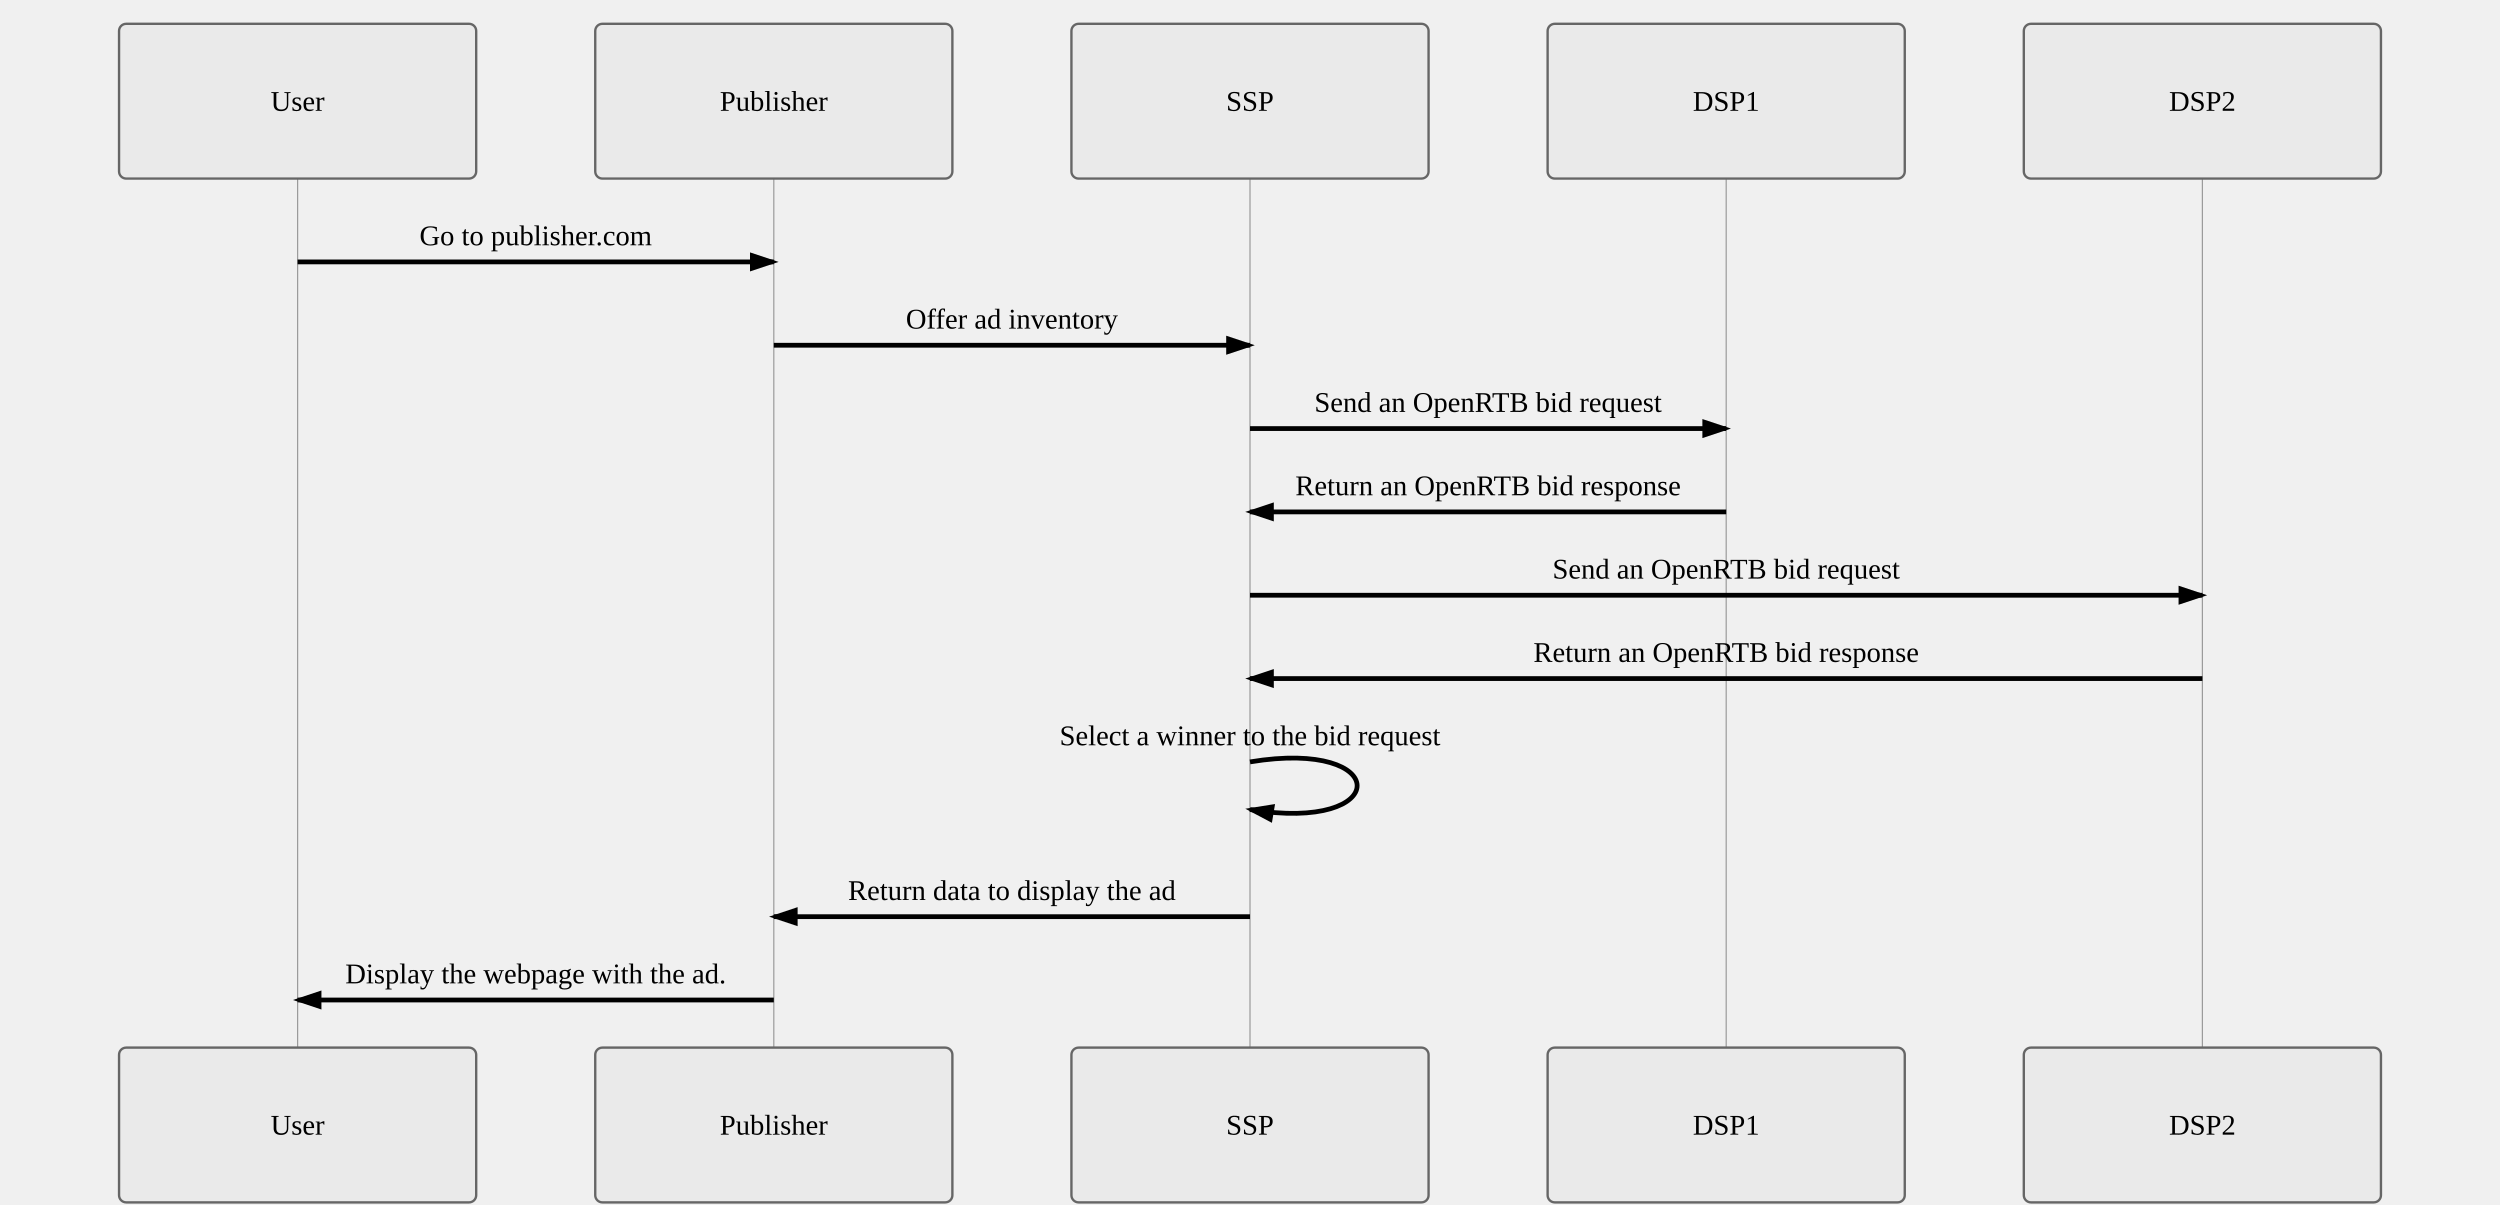
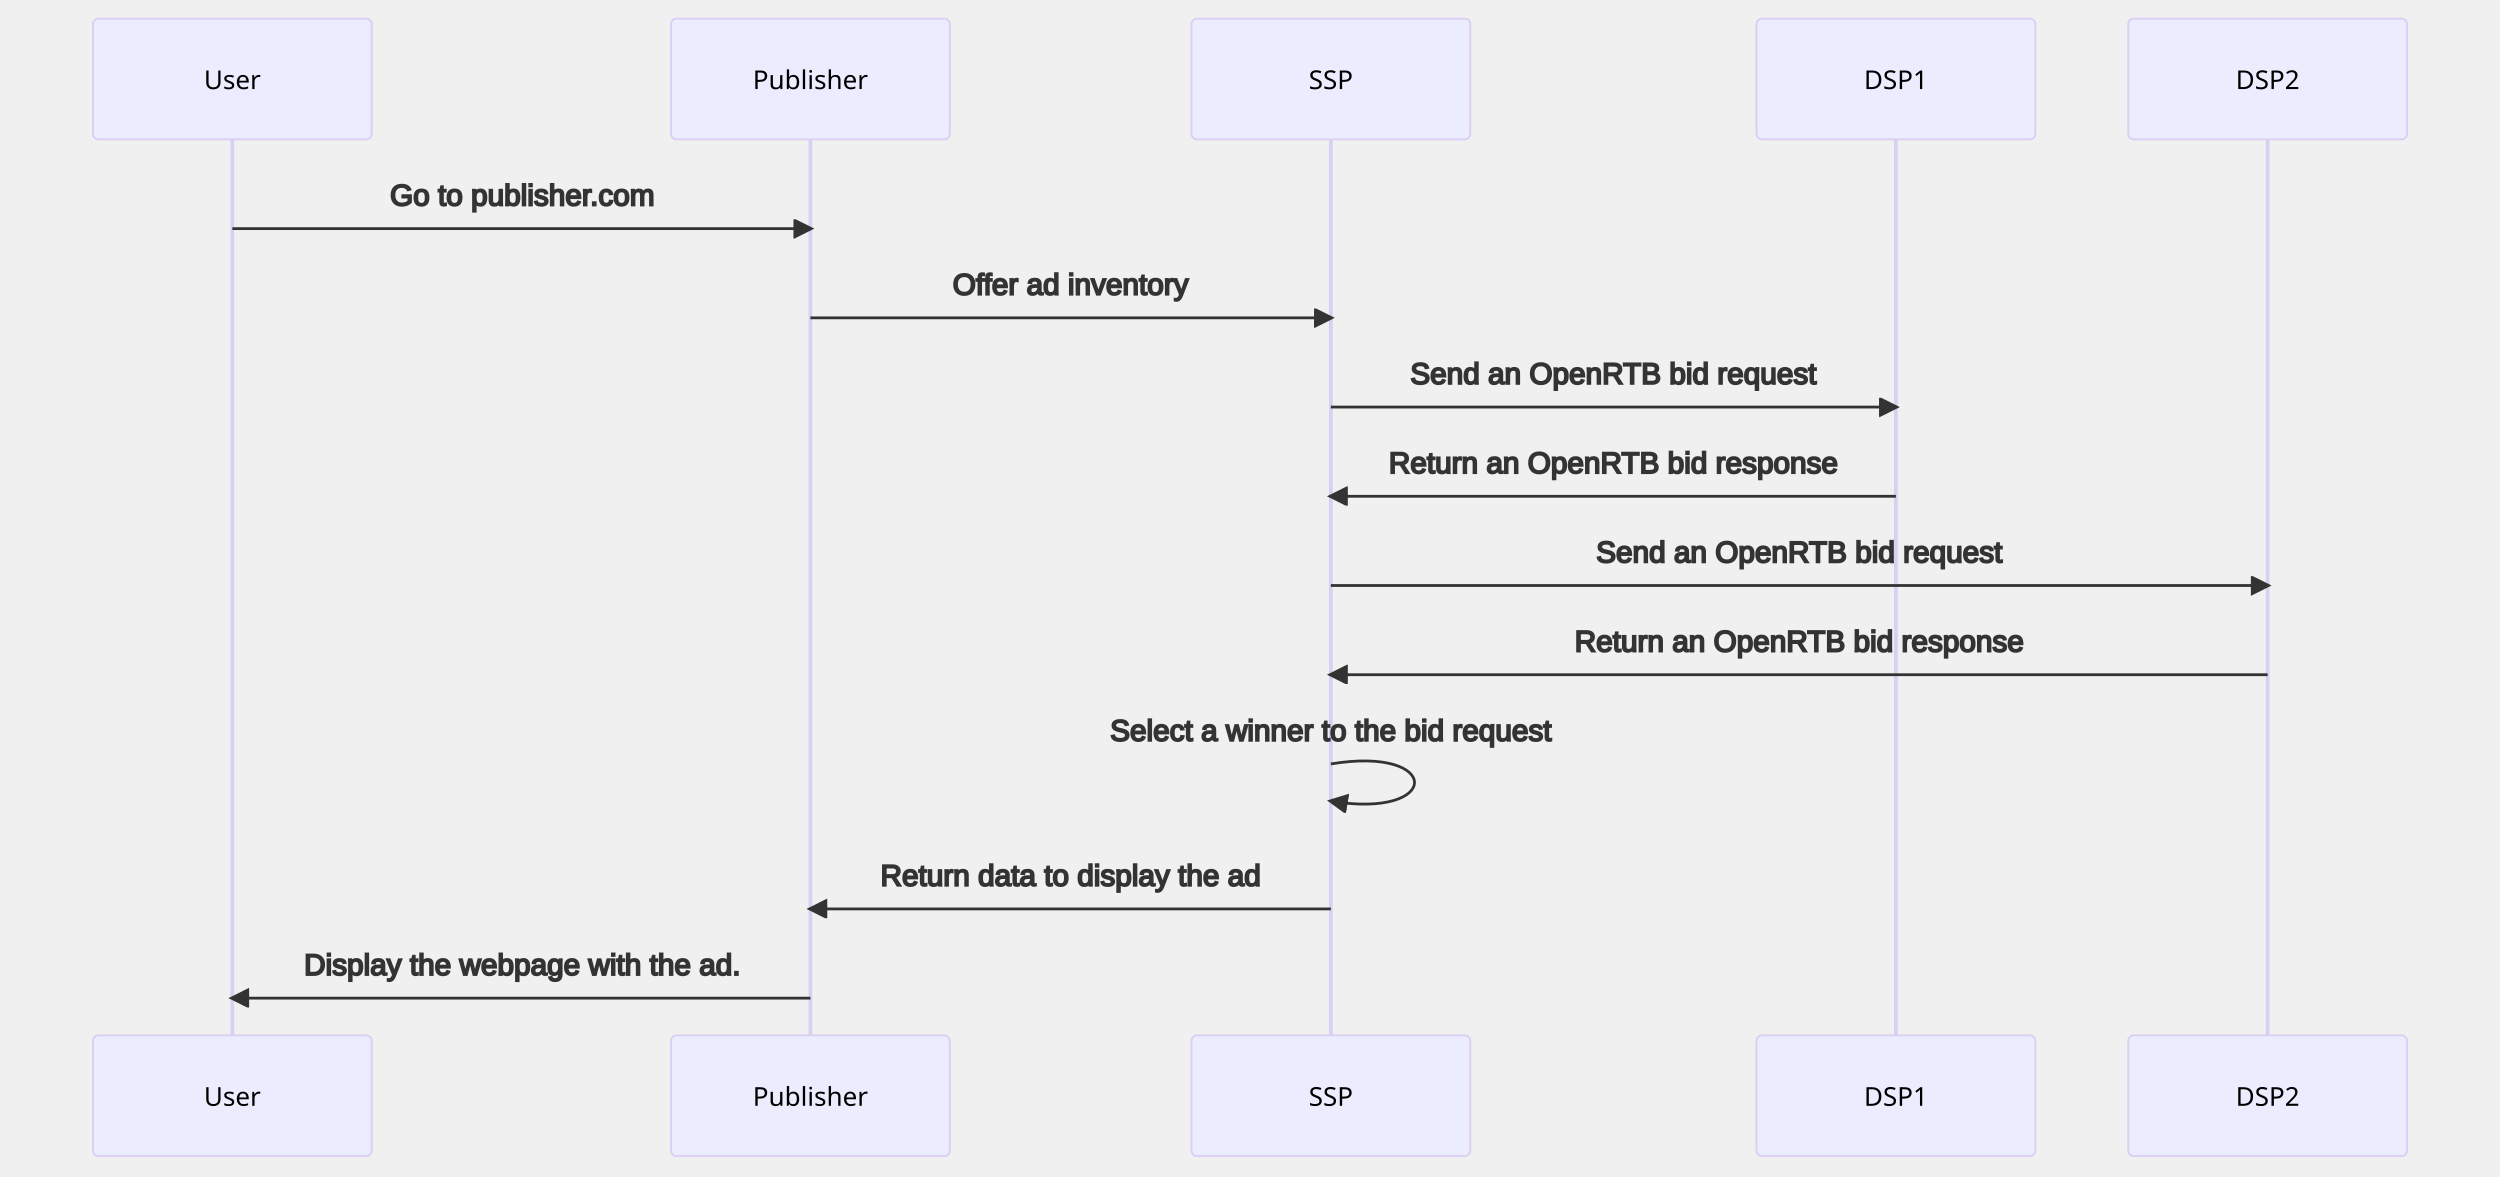
- <svg xmlns="http://www.w3.org/2000/svg" width="100%" height="100%" style="max-width:1050px;" viewBox="-50 -10 1050 506">
+ <svg xmlns="http://www.w3.org/2000/svg" id="mermaid-1642757561262" width="100%" height="633" style="max-width: 1345px; background-color: white;" viewBox="-50 -10 1345 633">
+   <style>#mermaid-1642757561262 {font-family:"trebuchet ms",verdana,arial,sans-serif;font-size:16px;fill:#333;}#mermaid-1642757561262 .error-icon{fill:#552222;}#mermaid-1642757561262 .error-text{fill:#552222;stroke:#552222;}#mermaid-1642757561262 .edge-thickness-normal{stroke-width:2px;}#mermaid-1642757561262 .edge-thickness-thick{stroke-width:3.5px;}#mermaid-1642757561262 .edge-pattern-solid{stroke-dasharray:0;}#mermaid-1642757561262 .edge-pattern-dashed{stroke-dasharray:3;}#mermaid-1642757561262 .edge-pattern-dotted{stroke-dasharray:2;}#mermaid-1642757561262 .marker{fill:#333333;stroke:#333333;}#mermaid-1642757561262 .marker.cross{stroke:#333333;}#mermaid-1642757561262 svg{font-family:"trebuchet ms",verdana,arial,sans-serif;font-size:16px;}#mermaid-1642757561262 .actor{stroke:hsl(259.626, 59.777%, 87.902%);fill:#ECECFF;}#mermaid-1642757561262 text.actor&gt;tspan{fill:black;stroke:none;}#mermaid-1642757561262 .actor-line{stroke:grey;}#mermaid-1642757561262 .messageLine0{stroke-width:1.5;stroke-dasharray:none;stroke:#333;}#mermaid-1642757561262 .messageLine1{stroke-width:1.5;stroke-dasharray:2,2;stroke:#333;}#mermaid-1642757561262 #arrowhead path{fill:#333;stroke:#333;}#mermaid-1642757561262 .sequenceNumber{fill:white;}#mermaid-1642757561262 #sequencenumber{fill:#333;}#mermaid-1642757561262 #crosshead path{fill:#333;stroke:#333;}#mermaid-1642757561262 .messageText{fill:#333;stroke:#333;}#mermaid-1642757561262 .labelBox{stroke:hsl(259.626, 59.777%, 87.902%);fill:#ECECFF;}#mermaid-1642757561262 .labelText,#mermaid-1642757561262 .labelText&gt;tspan{fill:black;stroke:none;}#mermaid-1642757561262 .loopText,#mermaid-1642757561262 .loopText&gt;tspan{fill:black;stroke:none;}#mermaid-1642757561262 .loopLine{stroke-width:2px;stroke-dasharray:2,2;stroke:hsl(259.626, 59.777%, 87.902%);fill:hsl(259.626, 59.777%, 87.902%);}#mermaid-1642757561262 .note{stroke:#aaaa33;fill:#fff5ad;}#mermaid-1642757561262 .noteText,#mermaid-1642757561262 .noteText&gt;tspan{fill:black;stroke:none;}#mermaid-1642757561262 .activation0{fill:#f4f4f4;stroke:#666;}#mermaid-1642757561262 .activation1{fill:#f4f4f4;stroke:#666;}#mermaid-1642757561262 .activation2{fill:#f4f4f4;stroke:#666;}#mermaid-1642757561262 .actorPopupMenu{position:absolute;}#mermaid-1642757561262 .actorPopupMenuPanel{position:absolute;fill:#ECECFF;box-shadow:0px 8px 16px 0px rgba(0,0,0,0.2);filter:drop-shadow(3px 5px 2px rgb(0 0 0 / 0.4));}#mermaid-1642757561262 .actor-man line{stroke:hsl(259.626, 59.777%, 87.902%);fill:#ECECFF;}#mermaid-1642757561262 .actor-man circle,#mermaid-1642757561262 line{stroke:hsl(259.626, 59.777%, 87.902%);fill:#ECECFF;stroke-width:2px;}#mermaid-1642757561262 :root{--mermaid-font-family:"trebuchet ms",verdana,arial,sans-serif;}</style>
  <g />
+   <defs>
+     <symbol id="computer" width="24" height="24">
+       <path transform="scale(.5)" d="M2 2v13h20v-13h-20zm18 11h-16v-9h16v9zm-10.228 6l.466-1h3.524l.467 1h-4.457zm14.228 3h-24l2-6h2.104l-1.33 4h18.45l-1.297-4h2.073l2 6zm-5-10h-14v-7h14v7z" />
+     </symbol>
+   </defs>
+   <defs>
+     <symbol id="database" fill-rule="evenodd" clip-rule="evenodd">
+       <path transform="scale(.5)" d="M12.258.001l.256.004.255.005.253.008.251.01.249.012.247.015.246.016.242.019.241.02.239.023.236.024.233.027.231.028.229.031.225.032.223.034.22.036.217.038.214.04.211.041.208.043.205.045.201.046.198.048.194.05.191.051.187.053.183.054.18.056.175.057.172.059.168.06.163.061.16.063.155.064.15.066.074.033.073.033.071.034.07.034.069.035.068.035.067.035.066.035.064.036.064.036.062.036.06.036.06.037.058.037.058.037.055.038.055.038.053.038.052.038.051.039.05.039.048.039.047.039.045.04.044.04.043.04.041.04.04.041.039.041.037.041.036.041.034.041.033.042.032.042.03.042.029.042.027.042.026.043.024.043.023.043.021.043.02.043.018.044.017.043.015.044.013.044.012.044.011.045.009.044.007.045.006.045.004.045.002.045.001.045v17l-.001.045-.002.045-.004.045-.006.045-.007.045-.009.044-.011.045-.012.044-.013.044-.015.044-.017.043-.018.044-.02.043-.021.043-.023.043-.024.043-.026.043-.027.042-.029.042-.03.042-.032.042-.033.042-.034.041-.036.041-.037.041-.039.041-.04.041-.041.04-.043.04-.044.04-.045.04-.047.039-.048.039-.05.039-.051.039-.052.038-.053.038-.055.038-.055.038-.058.037-.058.037-.06.037-.06.036-.062.036-.064.036-.064.036-.066.035-.067.035-.068.035-.069.035-.07.034-.071.034-.073.033-.074.033-.15.066-.155.064-.16.063-.163.061-.168.06-.172.059-.175.057-.18.056-.183.054-.187.053-.191.051-.194.05-.198.048-.201.046-.205.045-.208.043-.211.041-.214.04-.217.038-.22.036-.223.034-.225.032-.229.031-.231.028-.233.027-.236.024-.239.023-.241.02-.242.019-.246.016-.247.015-.249.012-.251.01-.253.008-.255.005-.256.004-.258.001-.258-.001-.256-.004-.255-.005-.253-.008-.251-.01-.249-.012-.247-.015-.245-.016-.243-.019-.241-.02-.238-.023-.236-.024-.234-.027-.231-.028-.228-.031-.226-.032-.223-.034-.22-.036-.217-.038-.214-.04-.211-.041-.208-.043-.204-.045-.201-.046-.198-.048-.195-.05-.19-.051-.187-.053-.184-.054-.179-.056-.176-.057-.172-.059-.167-.06-.164-.061-.159-.063-.155-.064-.151-.066-.074-.033-.072-.033-.072-.034-.07-.034-.069-.035-.068-.035-.067-.035-.066-.035-.064-.036-.063-.036-.062-.036-.061-.036-.06-.037-.058-.037-.057-.037-.056-.038-.055-.038-.053-.038-.052-.038-.051-.039-.049-.039-.049-.039-.046-.039-.046-.04-.044-.04-.043-.04-.041-.04-.04-.041-.039-.041-.037-.041-.036-.041-.034-.041-.033-.042-.032-.042-.03-.042-.029-.042-.027-.042-.026-.043-.024-.043-.023-.043-.021-.043-.02-.043-.018-.044-.017-.043-.015-.044-.013-.044-.012-.044-.011-.045-.009-.044-.007-.045-.006-.045-.004-.045-.002-.045-.001-.045v-17l.001-.045.002-.045.004-.045.006-.045.007-.045.009-.044.011-.045.012-.044.013-.044.015-.044.017-.043.018-.044.02-.043.021-.043.023-.043.024-.043.026-.043.027-.042.029-.042.03-.042.032-.042.033-.042.034-.041.036-.041.037-.041.039-.041.04-.041.041-.04.043-.04.044-.04.046-.04.046-.039.049-.039.049-.039.051-.039.052-.038.053-.038.055-.038.056-.038.057-.037.058-.037.06-.037.061-.036.062-.036.063-.036.064-.036.066-.035.067-.035.068-.035.069-.035.07-.034.072-.034.072-.033.074-.033.151-.066.155-.064.159-.063.164-.061.167-.06.172-.059.176-.057.179-.056.184-.054.187-.053.19-.051.195-.05.198-.048.201-.046.204-.045.208-.043.211-.041.214-.04.217-.038.22-.036.223-.034.226-.032.228-.031.231-.028.234-.027.236-.024.238-.023.241-.02.243-.019.245-.016.247-.015.249-.012.251-.01.253-.008.255-.005.256-.004.258-.001.258.001zm-9.258 20.499v.01l.001.021.003.021.004.022.005.021.006.022.007.022.009.023.01.022.011.023.012.023.013.023.015.023.016.024.017.023.018.024.019.024.021.024.022.025.023.024.024.025.052.049.056.05.061.051.066.051.07.051.075.051.079.052.084.052.088.052.092.052.097.052.102.051.105.052.11.052.114.051.119.051.123.051.127.05.131.05.135.05.139.048.144.049.147.047.152.047.155.047.16.045.163.045.167.043.171.043.176.041.178.041.183.039.187.039.19.037.194.035.197.035.202.033.204.031.209.03.212.029.216.027.219.025.222.024.226.021.23.02.233.018.236.016.24.015.243.012.246.01.249.008.253.005.256.004.259.001.26-.001.257-.004.254-.005.25-.008.247-.011.244-.012.241-.014.237-.016.233-.018.231-.021.226-.021.224-.024.22-.026.216-.027.212-.028.21-.031.205-.031.202-.034.198-.034.194-.036.191-.037.187-.039.183-.04.179-.04.175-.042.172-.043.168-.044.163-.045.16-.046.155-.046.152-.047.148-.048.143-.049.139-.049.136-.05.131-.05.126-.05.123-.051.118-.052.114-.051.11-.052.106-.052.101-.052.096-.052.092-.052.088-.053.083-.051.079-.052.074-.052.07-.051.065-.051.06-.051.056-.05.051-.05.023-.024.023-.025.021-.024.02-.024.019-.024.018-.024.017-.024.015-.023.014-.024.013-.023.012-.023.01-.023.01-.022.008-.022.006-.022.006-.022.004-.022.004-.021.001-.021.001-.021v-4.127l-.077.055-.08.053-.083.054-.085.053-.087.052-.09.052-.093.051-.095.05-.097.05-.1.049-.102.049-.105.048-.106.047-.109.047-.111.046-.114.045-.115.045-.118.044-.12.043-.122.042-.124.042-.126.041-.128.04-.13.04-.132.038-.134.038-.135.037-.138.037-.139.035-.142.035-.143.034-.144.033-.147.032-.148.031-.15.03-.151.03-.153.029-.154.027-.156.027-.158.026-.159.025-.161.024-.162.023-.163.022-.165.021-.166.02-.167.019-.169.018-.169.017-.171.016-.173.015-.173.014-.175.013-.175.012-.177.011-.178.01-.179.008-.179.008-.181.006-.182.005-.182.004-.184.003-.184.002h-.37l-.184-.002-.184-.003-.182-.004-.182-.005-.181-.006-.179-.008-.179-.008-.178-.01-.176-.011-.176-.012-.175-.013-.173-.014-.172-.015-.171-.016-.17-.017-.169-.018-.167-.019-.166-.02-.165-.021-.163-.022-.162-.023-.161-.024-.159-.025-.157-.026-.156-.027-.155-.027-.153-.029-.151-.03-.15-.03-.148-.031-.146-.032-.145-.033-.143-.034-.141-.035-.14-.035-.137-.037-.136-.037-.134-.038-.132-.038-.13-.04-.128-.04-.126-.041-.124-.042-.122-.042-.12-.044-.117-.043-.116-.045-.113-.045-.112-.046-.109-.047-.106-.047-.105-.048-.102-.049-.1-.049-.097-.05-.095-.05-.093-.052-.09-.051-.087-.052-.085-.053-.083-.054-.08-.054-.077-.054v4.127zm0-5.654v.011l.001.021.003.021.004.021.005.022.006.022.007.022.009.022.01.022.011.023.012.023.013.023.015.024.016.023.017.024.018.024.019.024.021.024.022.024.023.025.024.024.052.05.056.05.061.05.066.051.07.051.075.052.079.051.084.052.088.052.092.052.097.052.102.052.105.052.11.051.114.051.119.052.123.05.127.051.131.05.135.049.139.049.144.048.147.048.152.047.155.046.16.045.163.045.167.044.171.042.176.042.178.04.183.04.187.038.19.037.194.036.197.034.202.033.204.032.209.03.212.028.216.027.219.025.222.024.226.022.23.02.233.018.236.016.24.014.243.012.246.01.249.008.253.006.256.003.259.001.26-.001.257-.003.254-.006.25-.008.247-.01.244-.012.241-.015.237-.016.233-.018.231-.02.226-.022.224-.024.22-.025.216-.027.212-.029.21-.03.205-.032.202-.033.198-.035.194-.036.191-.037.187-.039.183-.039.179-.041.175-.042.172-.043.168-.044.163-.045.16-.045.155-.047.152-.047.148-.048.143-.048.139-.05.136-.049.131-.05.126-.051.123-.051.118-.051.114-.052.11-.052.106-.052.101-.052.096-.052.092-.052.088-.052.083-.052.079-.052.074-.051.07-.052.065-.051.06-.05.056-.051.051-.049.023-.025.023-.024.021-.025.02-.024.019-.024.018-.024.017-.024.015-.023.014-.023.013-.024.012-.022.01-.023.01-.023.008-.022.006-.022.006-.022.004-.021.004-.022.001-.021.001-.021v-4.139l-.077.054-.08.054-.083.054-.085.052-.087.053-.09.051-.093.051-.095.051-.097.05-.1.049-.102.049-.105.048-.106.047-.109.047-.111.046-.114.045-.115.044-.118.044-.12.044-.122.042-.124.042-.126.041-.128.04-.13.039-.132.039-.134.038-.135.037-.138.036-.139.036-.142.035-.143.033-.144.033-.147.033-.148.031-.15.03-.151.03-.153.028-.154.028-.156.027-.158.026-.159.025-.161.024-.162.023-.163.022-.165.021-.166.02-.167.019-.169.018-.169.017-.171.016-.173.015-.173.014-.175.013-.175.012-.177.011-.178.009-.179.009-.179.007-.181.007-.182.005-.182.004-.184.003-.184.002h-.37l-.184-.002-.184-.003-.182-.004-.182-.005-.181-.007-.179-.007-.179-.009-.178-.009-.176-.011-.176-.012-.175-.013-.173-.014-.172-.015-.171-.016-.17-.017-.169-.018-.167-.019-.166-.02-.165-.021-.163-.022-.162-.023-.161-.024-.159-.025-.157-.026-.156-.027-.155-.028-.153-.028-.151-.03-.15-.03-.148-.031-.146-.033-.145-.033-.143-.033-.141-.035-.14-.036-.137-.036-.136-.037-.134-.038-.132-.039-.13-.039-.128-.04-.126-.041-.124-.042-.122-.043-.12-.043-.117-.044-.116-.044-.113-.046-.112-.046-.109-.046-.106-.047-.105-.048-.102-.049-.1-.049-.097-.05-.095-.051-.093-.051-.09-.051-.087-.053-.085-.052-.083-.054-.08-.054-.077-.054v4.139zm0-5.666v.011l.001.02.003.022.004.021.005.022.006.021.007.022.009.023.01.022.011.023.012.023.013.023.015.023.016.024.017.024.018.023.019.024.021.025.022.024.023.024.024.025.052.05.056.05.061.05.066.051.07.051.075.052.079.051.084.052.088.052.092.052.097.052.102.052.105.051.11.052.114.051.119.051.123.051.127.05.131.05.135.05.139.049.144.048.147.048.152.047.155.046.16.045.163.045.167.043.171.043.176.042.178.04.183.04.187.038.19.037.194.036.197.034.202.033.204.032.209.03.212.028.216.027.219.025.222.024.226.021.23.02.233.018.236.017.24.014.243.012.246.01.249.008.253.006.256.003.259.001.26-.001.257-.003.254-.006.25-.008.247-.01.244-.013.241-.014.237-.016.233-.018.231-.02.226-.022.224-.024.22-.025.216-.027.212-.029.21-.03.205-.032.202-.033.198-.035.194-.036.191-.037.187-.039.183-.039.179-.041.175-.042.172-.043.168-.044.163-.045.16-.045.155-.047.152-.047.148-.048.143-.049.139-.049.136-.049.131-.051.126-.05.123-.051.118-.052.114-.051.11-.052.106-.052.101-.052.096-.052.092-.052.088-.052.083-.052.079-.052.074-.052.07-.051.065-.051.06-.051.056-.05.051-.049.023-.025.023-.025.021-.024.02-.024.019-.024.018-.024.017-.024.015-.023.014-.024.013-.023.012-.023.01-.022.01-.023.008-.022.006-.022.006-.022.004-.022.004-.021.001-.021.001-.021v-4.153l-.077.054-.08.054-.083.053-.085.053-.087.053-.09.051-.093.051-.095.051-.097.05-.1.049-.102.048-.105.048-.106.048-.109.046-.111.046-.114.046-.115.044-.118.044-.12.043-.122.043-.124.042-.126.041-.128.04-.13.039-.132.039-.134.038-.135.037-.138.036-.139.036-.142.034-.143.034-.144.033-.147.032-.148.032-.15.03-.151.03-.153.028-.154.028-.156.027-.158.026-.159.024-.161.024-.162.023-.163.023-.165.021-.166.02-.167.019-.169.018-.169.017-.171.016-.173.015-.173.014-.175.013-.175.012-.177.01-.178.01-.179.009-.179.007-.181.006-.182.006-.182.004-.184.003-.184.001-.185.001-.185-.001-.184-.001-.184-.003-.182-.004-.182-.006-.181-.006-.179-.007-.179-.009-.178-.01-.176-.01-.176-.012-.175-.013-.173-.014-.172-.015-.171-.016-.17-.017-.169-.018-.167-.019-.166-.02-.165-.021-.163-.023-.162-.023-.161-.024-.159-.024-.157-.026-.156-.027-.155-.028-.153-.028-.151-.03-.15-.03-.148-.032-.146-.032-.145-.033-.143-.034-.141-.034-.14-.036-.137-.036-.136-.037-.134-.038-.132-.039-.13-.039-.128-.041-.126-.041-.124-.041-.122-.043-.12-.043-.117-.044-.116-.044-.113-.046-.112-.046-.109-.046-.106-.048-.105-.048-.102-.048-.1-.05-.097-.049-.095-.051-.093-.051-.09-.052-.087-.052-.085-.053-.083-.053-.08-.054-.077-.054v4.153zm8.74-8.179l-.257.004-.254.005-.25.008-.247.011-.244.012-.241.014-.237.016-.233.018-.231.021-.226.022-.224.023-.22.026-.216.027-.212.028-.21.031-.205.032-.202.033-.198.034-.194.036-.191.038-.187.038-.183.04-.179.041-.175.042-.172.043-.168.043-.163.045-.16.046-.155.046-.152.048-.148.048-.143.048-.139.049-.136.05-.131.05-.126.051-.123.051-.118.051-.114.052-.11.052-.106.052-.101.052-.096.052-.092.052-.088.052-.083.052-.079.052-.074.051-.07.052-.065.051-.06.05-.056.05-.051.05-.023.025-.023.024-.021.024-.02.025-.019.024-.018.024-.017.023-.015.024-.014.023-.013.023-.012.023-.01.023-.01.022-.008.022-.006.023-.006.021-.004.022-.004.021-.001.021-.001.021.001.021.001.021.004.021.004.022.006.021.006.023.008.022.01.022.01.023.012.023.013.023.014.023.015.024.017.023.018.024.019.024.02.025.021.024.023.024.023.025.051.05.056.05.06.05.065.051.07.052.074.051.079.052.083.052.088.052.092.052.096.052.101.052.106.052.11.052.114.052.118.051.123.051.126.051.131.05.136.05.139.049.143.048.148.048.152.048.155.046.16.046.163.045.168.043.172.043.175.042.179.041.183.04.187.038.191.038.194.036.198.034.202.033.205.032.21.031.212.028.216.027.22.026.224.023.226.022.231.021.233.018.237.016.241.014.244.012.247.011.25.008.254.005.257.004.26.001.26-.001.257-.004.254-.005.25-.008.247-.011.244-.012.241-.014.237-.016.233-.018.231-.021.226-.022.224-.023.22-.026.216-.027.212-.028.21-.031.205-.032.202-.033.198-.034.194-.036.191-.038.187-.038.183-.04.179-.041.175-.042.172-.043.168-.043.163-.045.16-.046.155-.046.152-.048.148-.048.143-.048.139-.049.136-.05.131-.05.126-.051.123-.051.118-.051.114-.052.11-.052.106-.052.101-.052.096-.052.092-.052.088-.052.083-.052.079-.052.074-.051.07-.052.065-.051.06-.05.056-.05.051-.05.023-.025.023-.024.021-.024.02-.025.019-.024.018-.024.017-.023.015-.024.014-.023.013-.023.012-.023.01-.023.01-.022.008-.022.006-.023.006-.021.004-.022.004-.021.001-.021.001-.021-.001-.021-.001-.021-.004-.021-.004-.022-.006-.021-.006-.023-.008-.022-.01-.022-.01-.023-.012-.023-.013-.023-.014-.023-.015-.024-.017-.023-.018-.024-.019-.024-.02-.025-.021-.024-.023-.024-.023-.025-.051-.05-.056-.05-.06-.05-.065-.051-.07-.052-.074-.051-.079-.052-.083-.052-.088-.052-.092-.052-.096-.052-.101-.052-.106-.052-.11-.052-.114-.052-.118-.051-.123-.051-.126-.051-.131-.05-.136-.05-.139-.049-.143-.048-.148-.048-.152-.048-.155-.046-.16-.046-.163-.045-.168-.043-.172-.043-.175-.042-.179-.041-.183-.04-.187-.038-.191-.038-.194-.036-.198-.034-.202-.033-.205-.032-.21-.031-.212-.028-.216-.027-.22-.026-.224-.023-.226-.022-.231-.021-.233-.018-.237-.016-.241-.014-.244-.012-.247-.011-.25-.008-.254-.005-.257-.004-.26-.001-.26.001z" />
+     </symbol>
+   </defs>
+   <defs>
+     <symbol id="clock" width="24" height="24">
+       <path transform="scale(.5)" d="M12 2c5.514 0 10 4.486 10 10s-4.486 10-10 10-10-4.486-10-10 4.486-10 10-10zm0-2c-6.627 0-12 5.373-12 12s5.373 12 12 12 12-5.373 12-12-5.373-12-12-12zm5.848 12.459c.202.038.202.333.001.372-1.907.361-6.045 1.111-6.547 1.111-.719 0-1.301-.582-1.301-1.301 0-.512.77-5.447 1.125-7.445.034-.192.312-.181.343.014l.985 6.238 5.394 1.011z" />
+     </symbol>
+   </defs>
  <g>
-     <line id="actor0" x1="75" y1="5" x2="75" y2="495" class="actor-line" stroke-width="0.5px" stroke="#999" />
-     <rect x="0" y="0" fill="#eaeaea" stroke="#666" width="150" height="65" rx="3" ry="3" class="actor" />
-     <text x="75" y="32.5" dominant-baseline="central" alignment-baseline="central" class="actor" style="text-anchor: middle;">
-       <tspan x="75" dy="0">User</tspan>
-     </text>
+     <line id="actor0" x1="75" y1="5" x2="75" y2="567" class="200" stroke-width="0.5px" stroke="#999" />
+     <g id="root-0">
+       <rect x="0" y="0" fill="#eaeaea" stroke="#666" width="150" height="65" rx="3" ry="3" class="actor" />
+       <text x="75" y="32.5" dominant-baseline="central" alignment-baseline="central" class="actor" style="text-anchor: middle; font-size: 14px; font-weight: 400; font-family: Open-Sans, &quot;sans-serif&quot;;">
+         <tspan x="75" dy="0">User</tspan>
+       </text>
+     </g>
  </g>
  <g>
-     <line id="actor1" x1="275" y1="5" x2="275" y2="495" class="actor-line" stroke-width="0.5px" stroke="#999" />
-     <rect x="200" y="0" fill="#eaeaea" stroke="#666" width="150" height="65" rx="3" ry="3" class="actor" />
-     <text x="275" y="32.5" dominant-baseline="central" alignment-baseline="central" class="actor" style="text-anchor: middle;">
-       <tspan x="275" dy="0">Publisher</tspan>
-     </text>
+     <line id="actor1" x1="386" y1="5" x2="386" y2="567" class="200" stroke-width="0.5px" stroke="#999" />
+     <g id="root-1">
+       <rect x="311" y="0" fill="#eaeaea" stroke="#666" width="150" height="65" rx="3" ry="3" class="actor" />
+       <text x="386" y="32.5" dominant-baseline="central" alignment-baseline="central" class="actor" style="text-anchor: middle; font-size: 14px; font-weight: 400; font-family: Open-Sans, &quot;sans-serif&quot;;">
+         <tspan x="386" dy="0">Publisher</tspan>
+       </text>
+     </g>
  </g>
  <g>
-     <line id="actor2" x1="475" y1="5" x2="475" y2="495" class="actor-line" stroke-width="0.5px" stroke="#999" />
-     <rect x="400" y="0" fill="#eaeaea" stroke="#666" width="150" height="65" rx="3" ry="3" class="actor" />
-     <text x="475" y="32.5" dominant-baseline="central" alignment-baseline="central" class="actor" style="text-anchor: middle;">
-       <tspan x="475" dy="0">SSP</tspan>
-     </text>
+     <line id="actor2" x1="666" y1="5" x2="666" y2="567" class="200" stroke-width="0.5px" stroke="#999" />
+     <g id="root-2">
+       <rect x="591" y="0" fill="#eaeaea" stroke="#666" width="150" height="65" rx="3" ry="3" class="actor" />
+       <text x="666" y="32.5" dominant-baseline="central" alignment-baseline="central" class="actor" style="text-anchor: middle; font-size: 14px; font-weight: 400; font-family: Open-Sans, &quot;sans-serif&quot;;">
+         <tspan x="666" dy="0">SSP</tspan>
+       </text>
+     </g>
  </g>
  <g>
-     <line id="actor3" x1="675" y1="5" x2="675" y2="495" class="actor-line" stroke-width="0.5px" stroke="#999" />
-     <rect x="600" y="0" fill="#eaeaea" stroke="#666" width="150" height="65" rx="3" ry="3" class="actor" />
-     <text x="675" y="32.5" dominant-baseline="central" alignment-baseline="central" class="actor" style="text-anchor: middle;">
-       <tspan x="675" dy="0">DSP1</tspan>
-     </text>
+     <line id="actor3" x1="970" y1="5" x2="970" y2="567" class="200" stroke-width="0.5px" stroke="#999" />
+     <g id="root-3">
+       <rect x="895" y="0" fill="#eaeaea" stroke="#666" width="150" height="65" rx="3" ry="3" class="actor" />
+       <text x="970" y="32.5" dominant-baseline="central" alignment-baseline="central" class="actor" style="text-anchor: middle; font-size: 14px; font-weight: 400; font-family: Open-Sans, &quot;sans-serif&quot;;">
+         <tspan x="970" dy="0">DSP1</tspan>
+       </text>
+     </g>
  </g>
  <g>
-     <line id="actor4" x1="875" y1="5" x2="875" y2="495" class="actor-line" stroke-width="0.5px" stroke="#999" />
-     <rect x="800" y="0" fill="#eaeaea" stroke="#666" width="150" height="65" rx="3" ry="3" class="actor" />
-     <text x="875" y="32.5" dominant-baseline="central" alignment-baseline="central" class="actor" style="text-anchor: middle;">
-       <tspan x="875" dy="0">DSP2</tspan>
-     </text>
+     <line id="actor4" x1="1170" y1="5" x2="1170" y2="567" class="200" stroke-width="0.5px" stroke="#999" />
+     <g id="root-4">
+       <rect x="1095" y="0" fill="#eaeaea" stroke="#666" width="150" height="65" rx="3" ry="3" class="actor" />
+       <text x="1170" y="32.5" dominant-baseline="central" alignment-baseline="central" class="actor" style="text-anchor: middle; font-size: 14px; font-weight: 400; font-family: Open-Sans, &quot;sans-serif&quot;;">
+         <tspan x="1170" dy="0">DSP2</tspan>
+       </text>
+     </g>
  </g>
  <defs>
-     <marker id="arrowhead" refX="5" refY="2" markerWidth="6" markerHeight="4" orient="auto">
-       <path d="M 0,0 V 4 L6,2 Z" />
+     <marker id="arrowhead" refX="9" refY="5" markerUnits="userSpaceOnUse" markerWidth="12" markerHeight="12" orient="auto">
+       <path d="M 0 0 L 10 5 L 0 10 z" />
    </marker>
  </defs>
  <defs>
    <marker id="crosshead" markerWidth="15" markerHeight="8" orient="auto" refX="16" refY="4">
      <path fill="black" stroke="#000000" stroke-width="1px" d="M 9,2 V 6 L16,4 Z" style="stroke-dasharray: 0, 0;" />
      <path fill="none" stroke="#000000" stroke-width="1px" d="M 0,1 L 6,7 M 6,1 L 0,7" style="stroke-dasharray: 0, 0;" />
    </marker>
  </defs>
+   <defs>
+     <marker id="filled-head" refX="18" refY="7" markerWidth="20" markerHeight="28" orient="auto">
+       <path d="M 18,7 L9,13 L14,7 L9,1 Z" />
+     </marker>
+   </defs>
+   <defs>
+     <marker id="sequencenumber" refX="15" refY="15" markerWidth="60" markerHeight="40" orient="auto">
+       <circle cx="15" cy="15" r="6" />
+     </marker>
+   </defs>
+   <text x="231" y="80" text-anchor="middle" dominant-baseline="middle" alignment-baseline="middle" class="messageText" dy="1em" style="font-family: &quot;trebuchet ms&quot;, verdana, arial, sans-serif; font-size: 16px; font-weight: 400;">Go to publisher.com</text>
+   <line x1="75" y1="113" x2="386" y2="113" class="messageLine0" stroke-width="2" stroke="none" marker-end="url(#arrowhead)" style="fill: none;" />
+   <text x="526" y="128" text-anchor="middle" dominant-baseline="middle" alignment-baseline="middle" class="messageText" dy="1em" style="font-family: &quot;trebuchet ms&quot;, verdana, arial, sans-serif; font-size: 16px; font-weight: 400;">Offer ad inventory</text>
+   <line x1="386" y1="161" x2="666" y2="161" class="messageLine0" stroke-width="2" stroke="none" marker-end="url(#arrowhead)" style="fill: none;" />
+   <text x="818" y="176" text-anchor="middle" dominant-baseline="middle" alignment-baseline="middle" class="messageText" dy="1em" style="font-family: &quot;trebuchet ms&quot;, verdana, arial, sans-serif; font-size: 16px; font-weight: 400;">Send an OpenRTB bid request</text>
+   <line x1="666" y1="209" x2="970" y2="209" class="messageLine0" stroke-width="2" stroke="none" marker-end="url(#arrowhead)" style="fill: none;" />
+   <text x="818" y="224" text-anchor="middle" dominant-baseline="middle" alignment-baseline="middle" class="messageText" dy="1em" style="font-family: &quot;trebuchet ms&quot;, verdana, arial, sans-serif; font-size: 16px; font-weight: 400;">Return an OpenRTB bid response</text>
+   <line x1="970" y1="257" x2="666" y2="257" class="messageLine0" stroke-width="2" stroke="none" marker-end="url(#arrowhead)" style="fill: none;" />
+   <text x="918" y="272" text-anchor="middle" dominant-baseline="middle" alignment-baseline="middle" class="messageText" dy="1em" style="font-family: &quot;trebuchet ms&quot;, verdana, arial, sans-serif; font-size: 16px; font-weight: 400;">Send an OpenRTB bid request</text>
+   <line x1="666" y1="305" x2="1170" y2="305" class="messageLine0" stroke-width="2" stroke="none" marker-end="url(#arrowhead)" style="fill: none;" />
+   <text x="918" y="320" text-anchor="middle" dominant-baseline="middle" alignment-baseline="middle" class="messageText" dy="1em" style="font-family: &quot;trebuchet ms&quot;, verdana, arial, sans-serif; font-size: 16px; font-weight: 400;">Return an OpenRTB bid response</text>
+   <line x1="1170" y1="353" x2="666" y2="353" class="messageLine0" stroke-width="2" stroke="none" marker-end="url(#arrowhead)" style="fill: none;" />
+   <text x="666" y="368" text-anchor="middle" dominant-baseline="middle" alignment-baseline="middle" class="messageText" dy="1em" style="font-family: &quot;trebuchet ms&quot;, verdana, arial, sans-serif; font-size: 16px; font-weight: 400;">Select a winner to the bid request</text>
+   <path d="M 666,401 C 726,391 726,431 666,421" class="messageLine0" stroke-width="2" stroke="none" marker-end="url(#arrowhead)" style="fill: none;" />
+   <text x="526" y="446" text-anchor="middle" dominant-baseline="middle" alignment-baseline="middle" class="messageText" dy="1em" style="font-family: &quot;trebuchet ms&quot;, verdana, arial, sans-serif; font-size: 16px; font-weight: 400;">Return data to display the ad</text>
+   <line x1="666" y1="479" x2="386" y2="479" class="messageLine0" stroke-width="2" stroke="none" marker-end="url(#arrowhead)" style="fill: none;" />
+   <text x="231" y="494" text-anchor="middle" dominant-baseline="middle" alignment-baseline="middle" class="messageText" dy="1em" style="font-family: &quot;trebuchet ms&quot;, verdana, arial, sans-serif; font-size: 16px; font-weight: 400;">Display the webpage with the ad.</text>
+   <line x1="386" y1="527" x2="75" y2="527" class="messageLine0" stroke-width="2" stroke="none" marker-end="url(#arrowhead)" style="fill: none;" />
  <g>
-     <text x="175" y="93" class="messageText" style="text-anchor: middle;">Go to publisher.com</text>
-     <line x1="75" y1="100" x2="275" y2="100" class="messageLine0" stroke-width="2" stroke="black" marker-end="url(#arrowhead)" style="fill: none;" />
-   </g>
-   <g>
-     <text x="375" y="128" class="messageText" style="text-anchor: middle;">Offer ad inventory</text>
-     <line x1="275" y1="135" x2="475" y2="135" class="messageLine0" stroke-width="2" stroke="black" marker-end="url(#arrowhead)" style="fill: none;" />
-   </g>
-   <g>
-     <text x="575" y="163" class="messageText" style="text-anchor: middle;">Send an OpenRTB bid request</text>
-     <line x1="475" y1="170" x2="675" y2="170" class="messageLine0" stroke-width="2" stroke="black" marker-end="url(#arrowhead)" style="fill: none;" />
-   </g>
-   <g>
-     <text x="575" y="198" class="messageText" style="text-anchor: middle;">Return an OpenRTB bid response</text>
-     <line x1="675" y1="205" x2="475" y2="205" class="messageLine0" stroke-width="2" stroke="black" marker-end="url(#arrowhead)" style="fill: none;" />
-   </g>
-   <g>
-     <text x="675" y="233" class="messageText" style="text-anchor: middle;">Send an OpenRTB bid request</text>
-     <line x1="475" y1="240" x2="875" y2="240" class="messageLine0" stroke-width="2" stroke="black" marker-end="url(#arrowhead)" style="fill: none;" />
-   </g>
-   <g>
-     <text x="675" y="268" class="messageText" style="text-anchor: middle;">Return an OpenRTB bid response</text>
-     <line x1="875" y1="275" x2="475" y2="275" class="messageLine0" stroke-width="2" stroke="black" marker-end="url(#arrowhead)" style="fill: none;" />
-   </g>
-   <g>
-     <text x="475" y="303" class="messageText" style="text-anchor: middle;">Select a winner to the bid request</text>
-     <path d="M 475,310 C 535,300 535,340 475,330" class="messageLine0" stroke-width="2" stroke="black" marker-end="url(#arrowhead)" style="fill: none;" />
-   </g>
-   <g>
-     <text x="375" y="368" class="messageText" style="text-anchor: middle;">Return data to display the ad</text>
-     <line x1="475" y1="375" x2="275" y2="375" class="messageLine0" stroke-width="2" stroke="black" marker-end="url(#arrowhead)" style="fill: none;" />
-   </g>
-   <g>
-     <text x="175" y="403" class="messageText" style="text-anchor: middle;">Display the webpage with the ad.</text>
-     <line x1="275" y1="410" x2="75" y2="410" class="messageLine0" stroke-width="2" stroke="black" marker-end="url(#arrowhead)" style="fill: none;" />
-   </g>
-   <g>
-     <rect x="0" y="430" fill="#eaeaea" stroke="#666" width="150" height="65" rx="3" ry="3" class="actor" />
-     <text x="75" y="462.5" dominant-baseline="central" alignment-baseline="central" class="actor" style="text-anchor: middle;">
+     <rect x="0" y="547" fill="#eaeaea" stroke="#666" width="150" height="65" rx="3" ry="3" class="actor" />
+     <text x="75" y="579.5" dominant-baseline="central" alignment-baseline="central" class="actor" style="text-anchor: middle; font-size: 14px; font-weight: 400; font-family: Open-Sans, &quot;sans-serif&quot;;">
      <tspan x="75" dy="0">User</tspan>
    </text>
  </g>
  <g>
-     <rect x="200" y="430" fill="#eaeaea" stroke="#666" width="150" height="65" rx="3" ry="3" class="actor" />
-     <text x="275" y="462.5" dominant-baseline="central" alignment-baseline="central" class="actor" style="text-anchor: middle;">
-       <tspan x="275" dy="0">Publisher</tspan>
+     <rect x="311" y="547" fill="#eaeaea" stroke="#666" width="150" height="65" rx="3" ry="3" class="actor" />
+     <text x="386" y="579.5" dominant-baseline="central" alignment-baseline="central" class="actor" style="text-anchor: middle; font-size: 14px; font-weight: 400; font-family: Open-Sans, &quot;sans-serif&quot;;">
+       <tspan x="386" dy="0">Publisher</tspan>
    </text>
  </g>
  <g>
-     <rect x="400" y="430" fill="#eaeaea" stroke="#666" width="150" height="65" rx="3" ry="3" class="actor" />
-     <text x="475" y="462.5" dominant-baseline="central" alignment-baseline="central" class="actor" style="text-anchor: middle;">
-       <tspan x="475" dy="0">SSP</tspan>
+     <rect x="591" y="547" fill="#eaeaea" stroke="#666" width="150" height="65" rx="3" ry="3" class="actor" />
+     <text x="666" y="579.5" dominant-baseline="central" alignment-baseline="central" class="actor" style="text-anchor: middle; font-size: 14px; font-weight: 400; font-family: Open-Sans, &quot;sans-serif&quot;;">
+       <tspan x="666" dy="0">SSP</tspan>
    </text>
  </g>
  <g>
-     <rect x="600" y="430" fill="#eaeaea" stroke="#666" width="150" height="65" rx="3" ry="3" class="actor" />
-     <text x="675" y="462.5" dominant-baseline="central" alignment-baseline="central" class="actor" style="text-anchor: middle;">
-       <tspan x="675" dy="0">DSP1</tspan>
+     <rect x="895" y="547" fill="#eaeaea" stroke="#666" width="150" height="65" rx="3" ry="3" class="actor" />
+     <text x="970" y="579.5" dominant-baseline="central" alignment-baseline="central" class="actor" style="text-anchor: middle; font-size: 14px; font-weight: 400; font-family: Open-Sans, &quot;sans-serif&quot;;">
+       <tspan x="970" dy="0">DSP1</tspan>
    </text>
  </g>
  <g>
-     <rect x="800" y="430" fill="#eaeaea" stroke="#666" width="150" height="65" rx="3" ry="3" class="actor" />
-     <text x="875" y="462.5" dominant-baseline="central" alignment-baseline="central" class="actor" style="text-anchor: middle;">
-       <tspan x="875" dy="0">DSP2</tspan>
+     <rect x="1095" y="547" fill="#eaeaea" stroke="#666" width="150" height="65" rx="3" ry="3" class="actor" />
+     <text x="1170" y="579.5" dominant-baseline="central" alignment-baseline="central" class="actor" style="text-anchor: middle; font-size: 14px; font-weight: 400; font-family: Open-Sans, &quot;sans-serif&quot;;">
+       <tspan x="1170" dy="0">DSP2</tspan>
    </text>
  </g>
</svg>
